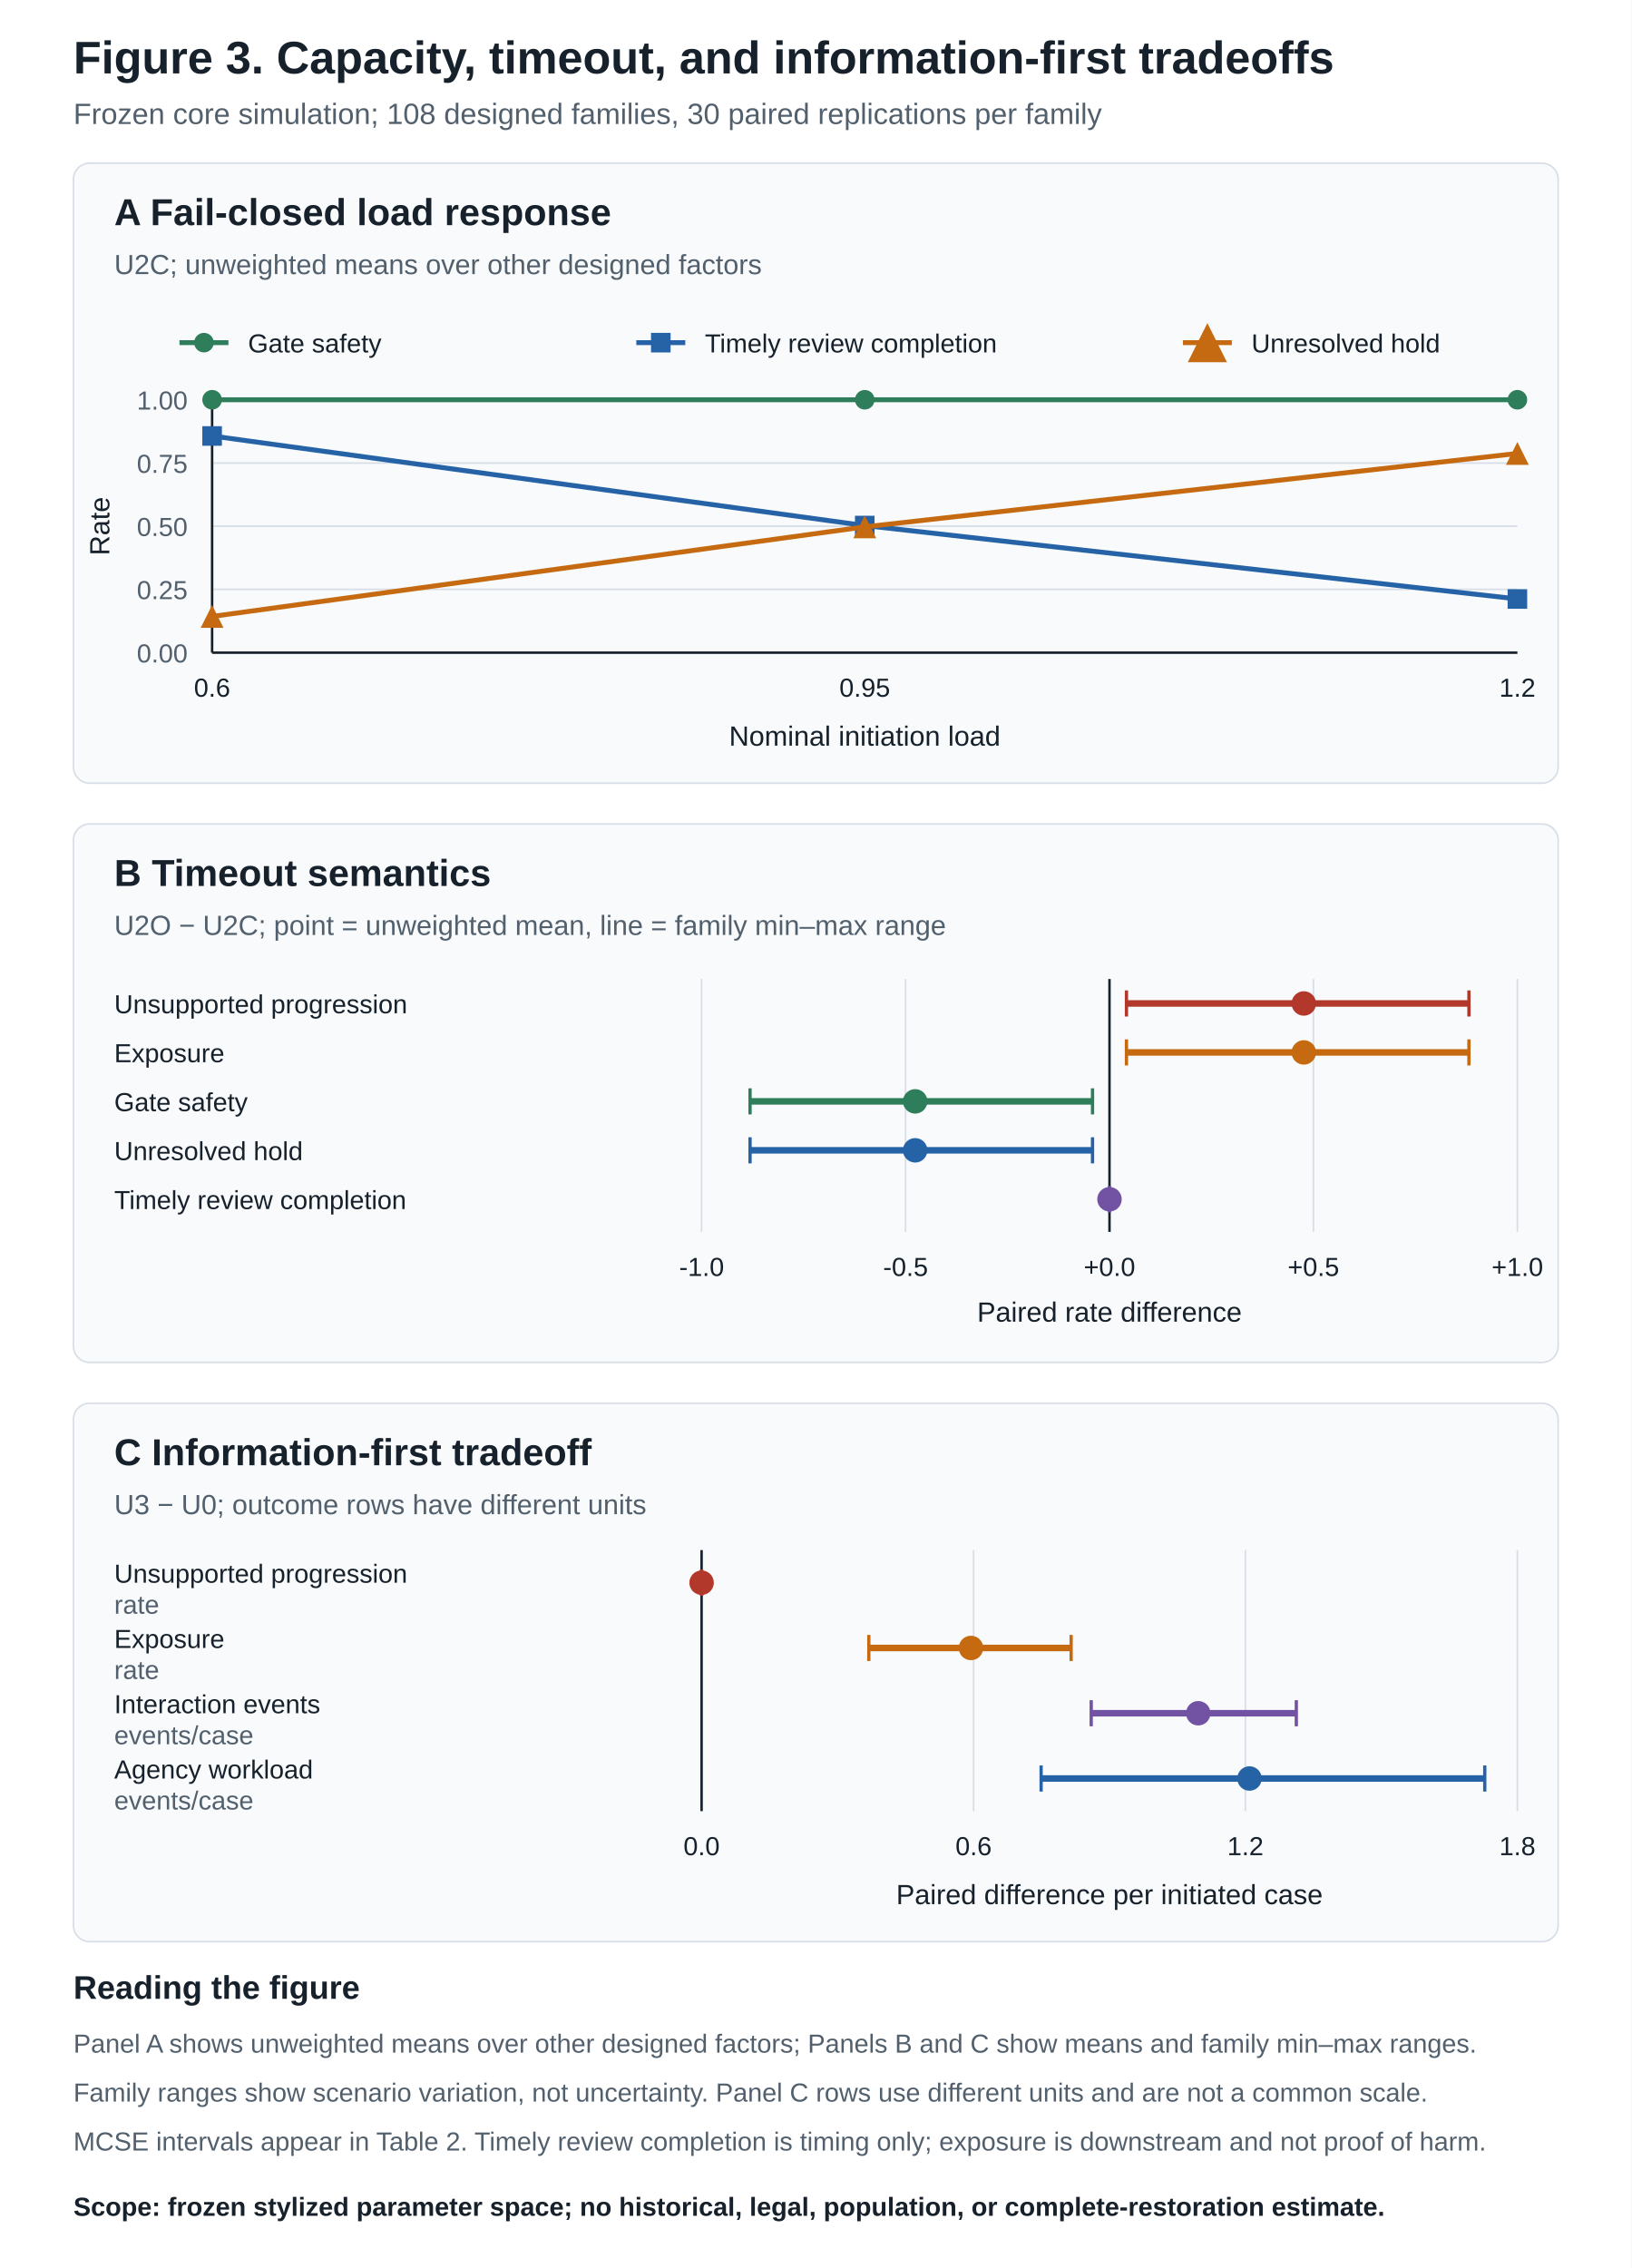
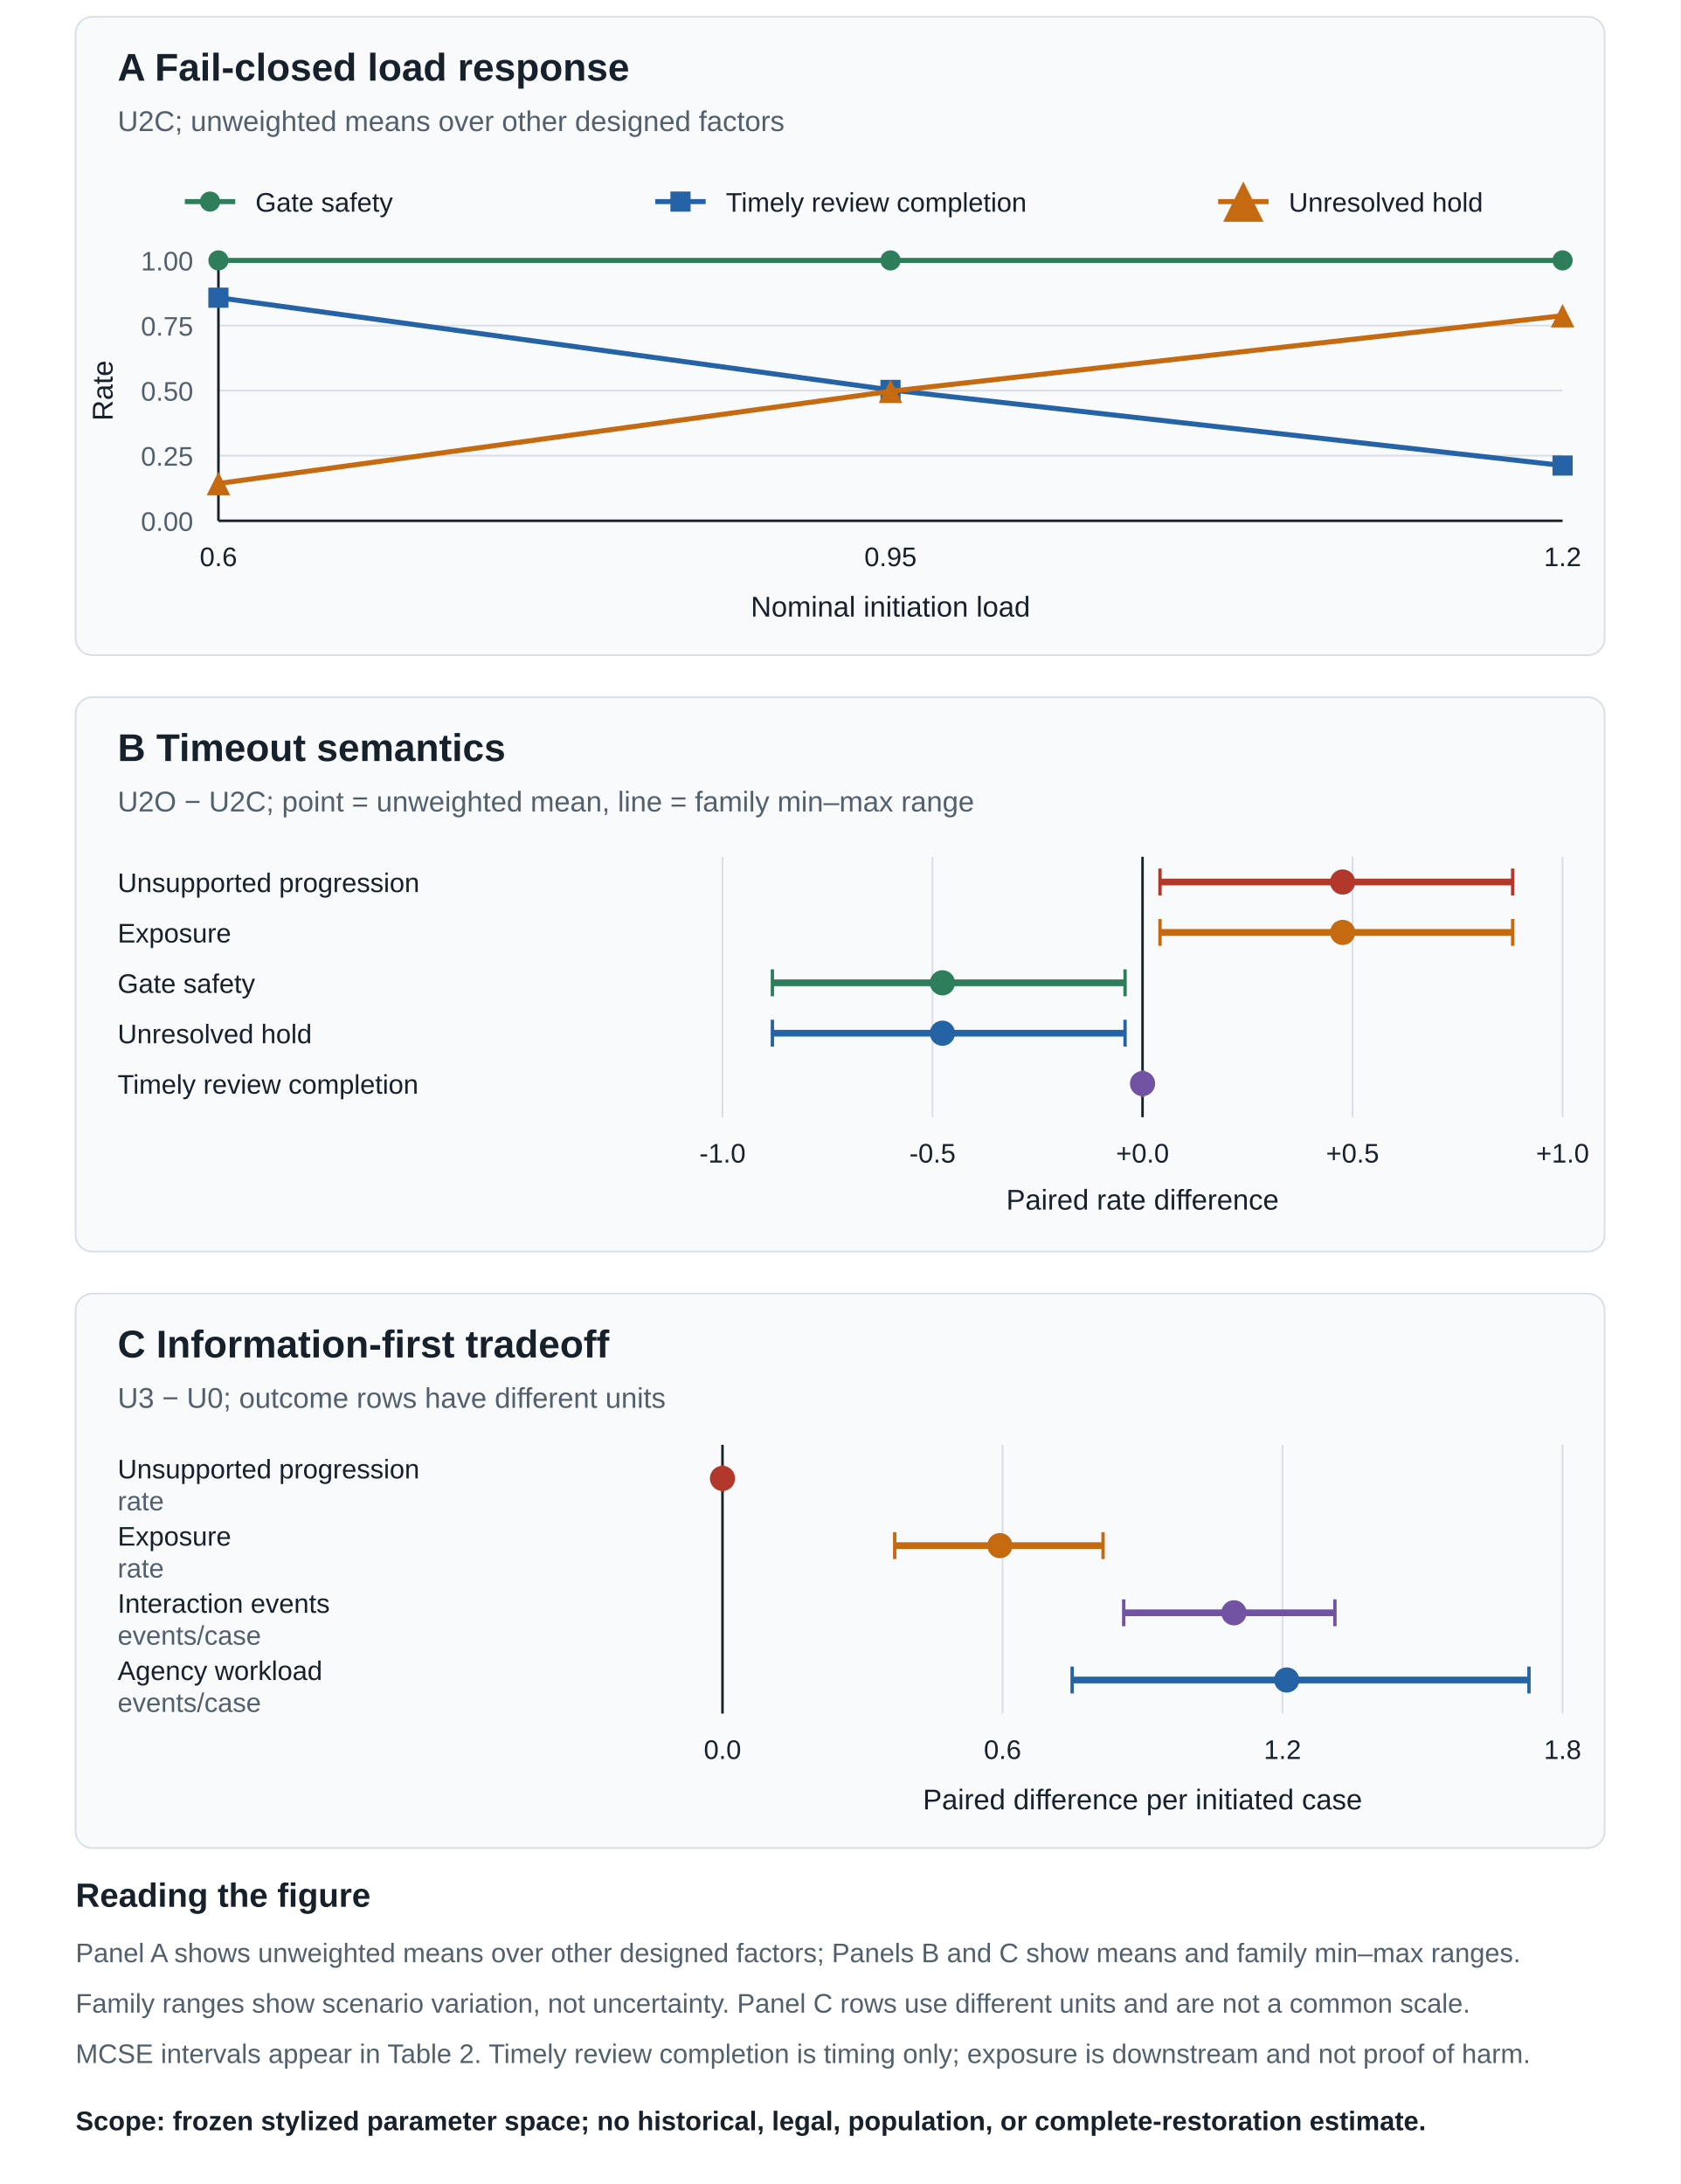
- <svg xmlns="http://www.w3.org/2000/svg" width="1000" height="1390" viewBox="0 0 1000 1390" role="img" aria-labelledby="title desc">
+ <svg xmlns="http://www.w3.org/2000/svg" width="1000" height="1300" viewBox="0 90 1000 1300" role="img" aria-labelledby="title desc">
  <rect x="0" y="0" width="1000" height="1390" fill="white" />
  <text x="45.0" y="45.0" font-family="Arial, Helvetica, sans-serif" font-size="28" font-weight="700" text-anchor="start" fill="#17212B">Figure 3. Capacity, timeout, and information-first tradeoffs</text>
  <text x="45.0" y="76.0" font-family="Arial, Helvetica, sans-serif" font-size="18" font-weight="400" text-anchor="start" fill="#52606D">Frozen core simulation; 108 designed families, 30 paired replications per family</text>
  <rect x="45" y="100.0" width="910" height="380.0" rx="10" fill="#F8FAFC" stroke="#D8DEE6" />
  <text x="70.0" y="138.0" font-family="Arial, Helvetica, sans-serif" font-size="23" font-weight="700" text-anchor="start" fill="#17212B">A  Fail-closed load response</text>
  <text x="70.0" y="168.0" font-family="Arial, Helvetica, sans-serif" font-size="17" font-weight="400" text-anchor="start" fill="#52606D">U2C; unweighted means over other designed factors</text>
  <line x1="130.0" y1="400.0" x2="930.0" y2="400.0" stroke="#D8DEE6" stroke-width="1.0" />
  <text x="115.0" y="406.0" font-family="Arial, Helvetica, sans-serif" font-size="16" font-weight="400" text-anchor="end" fill="#52606D">0.00</text>
  <line x1="130.0" y1="361.2" x2="930.0" y2="361.2" stroke="#D8DEE6" stroke-width="1.0" />
  <text x="115.0" y="367.2" font-family="Arial, Helvetica, sans-serif" font-size="16" font-weight="400" text-anchor="end" fill="#52606D">0.25</text>
  <line x1="130.0" y1="322.5" x2="930.0" y2="322.5" stroke="#D8DEE6" stroke-width="1.0" />
  <text x="115.0" y="328.5" font-family="Arial, Helvetica, sans-serif" font-size="16" font-weight="400" text-anchor="end" fill="#52606D">0.50</text>
  <line x1="130.0" y1="283.8" x2="930.0" y2="283.8" stroke="#D8DEE6" stroke-width="1.0" />
  <text x="115.0" y="289.8" font-family="Arial, Helvetica, sans-serif" font-size="16" font-weight="400" text-anchor="end" fill="#52606D">0.75</text>
  <line x1="130.0" y1="245.0" x2="930.0" y2="245.0" stroke="#D8DEE6" stroke-width="1.0" />
  <text x="115.0" y="251.0" font-family="Arial, Helvetica, sans-serif" font-size="16" font-weight="400" text-anchor="end" fill="#52606D">1.00</text>
  <line x1="130.0" y1="245.0" x2="130.0" y2="400.0" stroke="#17212B" stroke-width="1.5" />
  <line x1="130.0" y1="400.0" x2="930.0" y2="400.0" stroke="#17212B" stroke-width="1.5" />
  <text x="130.0" y="427.0" font-family="Arial, Helvetica, sans-serif" font-size="16" font-weight="400" text-anchor="middle" fill="#17212B">0.6</text>
  <text x="530.0" y="427.0" font-family="Arial, Helvetica, sans-serif" font-size="16" font-weight="400" text-anchor="middle" fill="#17212B">0.95</text>
  <text x="930.0" y="427.0" font-family="Arial, Helvetica, sans-serif" font-size="16" font-weight="400" text-anchor="middle" fill="#17212B">1.2</text>
  <text x="530.0" y="457.0" font-family="Arial, Helvetica, sans-serif" font-size="17" font-weight="400" text-anchor="middle" fill="#17212B">Nominal initiation load</text>
  <text x="67" y="322.5" font-family="Arial, Helvetica, sans-serif" font-size="17" text-anchor="middle" fill="#17212B" transform="rotate(-90 67 322.5)">Rate</text>
  <polyline points="130.0,245.0 530.0,245.0 930.0,245.0" fill="none" stroke="#2E7D5B" stroke-width="3" />
  <circle cx="130.0" cy="245.0" r="6.0" fill="#2E7D5B" />
  <circle cx="530.0" cy="245.0" r="6.0" fill="#2E7D5B" />
  <circle cx="930.0" cy="245.0" r="6.0" fill="#2E7D5B" />
  <line x1="110.0" y1="210.0" x2="140.0" y2="210.0" stroke="#2E7D5B" stroke-width="3.0" />
  <circle cx="125.0" cy="210.0" r="6.0" fill="#2E7D5B" />
  <text x="152.0" y="216.0" font-family="Arial, Helvetica, sans-serif" font-size="16" font-weight="400" text-anchor="start" fill="#17212B">Gate safety</text>
  <polyline points="130.0,267.2 530.0,322.1 930.0,367.1" fill="none" stroke="#2563A6" stroke-width="3" />
  <rect x="124.0" y="261.2" width="12.0" height="12.0" fill="#2563A6" />
  <rect x="524.0" y="316.1" width="12.0" height="12.0" fill="#2563A6" />
  <rect x="924.0" y="361.1" width="12.0" height="12.0" fill="#2563A6" />
  <line x1="390.0" y1="210.0" x2="420.0" y2="210.0" stroke="#2563A6" stroke-width="3.0" />
  <rect x="399.0" y="204.0" width="12.0" height="12.0" fill="#2563A6" />
  <text x="432.0" y="216.0" font-family="Arial, Helvetica, sans-serif" font-size="16" font-weight="400" text-anchor="start" fill="#17212B">Timely review completion</text>
  <polyline points="130.0,377.8 530.0,322.9 930.0,277.9" fill="none" stroke="#C56A11" stroke-width="3" />
  <polygon points="130.0,370.8 123.0,384.8 137.0,384.8" fill="#C56A11" />
  <polygon points="530.0,315.9 523.0,329.9 537.0,329.9" fill="#C56A11" />
  <polygon points="930.0,270.9 923.0,284.9 937.0,284.9" fill="#C56A11" />
  <line x1="725.0" y1="210.0" x2="755.0" y2="210.0" stroke="#C56A11" stroke-width="3.0" />
  <polygon points="740.0,198.0 728.0,222.0 752.0,222.0" fill="#C56A11" />
  <text x="767.0" y="216.0" font-family="Arial, Helvetica, sans-serif" font-size="16" font-weight="400" text-anchor="start" fill="#17212B">Unresolved hold</text>
  <rect x="45" y="505.0" width="910" height="330.0" rx="10" fill="#F8FAFC" stroke="#D8DEE6" />
  <text x="70.0" y="543.0" font-family="Arial, Helvetica, sans-serif" font-size="23" font-weight="700" text-anchor="start" fill="#17212B">B  Timeout semantics</text>
  <text x="70.0" y="573.0" font-family="Arial, Helvetica, sans-serif" font-size="17" font-weight="400" text-anchor="start" fill="#52606D">U2O − U2C; point = unweighted mean, line = family min–max range</text>
  <line x1="430.0" y1="600.0" x2="430.0" y2="755.0" stroke="#D8DEE6" stroke-width="1.0" />
  <text x="430.0" y="782.0" font-family="Arial, Helvetica, sans-serif" font-size="16" font-weight="400" text-anchor="middle" fill="#17212B">-1.0</text>
  <line x1="555.0" y1="600.0" x2="555.0" y2="755.0" stroke="#D8DEE6" stroke-width="1.0" />
  <text x="555.0" y="782.0" font-family="Arial, Helvetica, sans-serif" font-size="16" font-weight="400" text-anchor="middle" fill="#17212B">-0.5</text>
  <line x1="680.0" y1="600.0" x2="680.0" y2="755.0" stroke="#17212B" stroke-width="1.5" />
  <text x="680.0" y="782.0" font-family="Arial, Helvetica, sans-serif" font-size="16" font-weight="400" text-anchor="middle" fill="#17212B">+0.0</text>
  <line x1="805.0" y1="600.0" x2="805.0" y2="755.0" stroke="#D8DEE6" stroke-width="1.0" />
  <text x="805.0" y="782.0" font-family="Arial, Helvetica, sans-serif" font-size="16" font-weight="400" text-anchor="middle" fill="#17212B">+0.5</text>
  <line x1="930.0" y1="600.0" x2="930.0" y2="755.0" stroke="#D8DEE6" stroke-width="1.0" />
  <text x="930.0" y="782.0" font-family="Arial, Helvetica, sans-serif" font-size="16" font-weight="400" text-anchor="middle" fill="#17212B">+1.0</text>
  <text x="680.0" y="810.0" font-family="Arial, Helvetica, sans-serif" font-size="17" font-weight="400" text-anchor="middle" fill="#17212B">Paired rate difference</text>
  <text x="70.0" y="621.0" font-family="Arial, Helvetica, sans-serif" font-size="16" font-weight="400" text-anchor="start" fill="#17212B">Unsupported progression</text>
  <line x1="690.4" y1="615.0" x2="900.3" y2="615.0" stroke="#B3382C" stroke-width="4.0" />
  <line x1="690.4" y1="607.0" x2="690.4" y2="623.0" stroke="#B3382C" stroke-width="2.0" />
  <line x1="900.3" y1="607.0" x2="900.3" y2="623.0" stroke="#B3382C" stroke-width="2.0" />
  <circle cx="799.1" cy="615.0" r="7.5" fill="#B3382C" />
  <text x="70.0" y="651.0" font-family="Arial, Helvetica, sans-serif" font-size="16" font-weight="400" text-anchor="start" fill="#17212B">Exposure</text>
  <line x1="690.4" y1="645.0" x2="900.3" y2="645.0" stroke="#C56A11" stroke-width="4.0" />
  <line x1="690.4" y1="637.0" x2="690.4" y2="653.0" stroke="#C56A11" stroke-width="2.0" />
  <line x1="900.3" y1="637.0" x2="900.3" y2="653.0" stroke="#C56A11" stroke-width="2.0" />
  <circle cx="799.1" cy="645.0" r="7.5" fill="#C56A11" />
  <text x="70.0" y="681.0" font-family="Arial, Helvetica, sans-serif" font-size="16" font-weight="400" text-anchor="start" fill="#17212B">Gate safety</text>
  <line x1="459.7" y1="675.0" x2="669.6" y2="675.0" stroke="#2E7D5B" stroke-width="4.0" />
  <line x1="459.7" y1="667.0" x2="459.7" y2="683.0" stroke="#2E7D5B" stroke-width="2.0" />
  <line x1="669.6" y1="667.0" x2="669.6" y2="683.0" stroke="#2E7D5B" stroke-width="2.0" />
  <circle cx="560.9" cy="675.0" r="7.5" fill="#2E7D5B" />
  <text x="70.0" y="711.0" font-family="Arial, Helvetica, sans-serif" font-size="16" font-weight="400" text-anchor="start" fill="#17212B">Unresolved hold</text>
  <line x1="459.7" y1="705.0" x2="669.6" y2="705.0" stroke="#2563A6" stroke-width="4.0" />
  <line x1="459.7" y1="697.0" x2="459.7" y2="713.0" stroke="#2563A6" stroke-width="2.0" />
  <line x1="669.6" y1="697.0" x2="669.6" y2="713.0" stroke="#2563A6" stroke-width="2.0" />
  <circle cx="560.9" cy="705.0" r="7.5" fill="#2563A6" />
  <text x="70.0" y="741.0" font-family="Arial, Helvetica, sans-serif" font-size="16" font-weight="400" text-anchor="start" fill="#17212B">Timely review completion</text>
  <line x1="680.0" y1="735.0" x2="680.0" y2="735.0" stroke="#7252A3" stroke-width="4.0" />
  <line x1="680.0" y1="727.0" x2="680.0" y2="743.0" stroke="#7252A3" stroke-width="2.0" />
  <line x1="680.0" y1="727.0" x2="680.0" y2="743.0" stroke="#7252A3" stroke-width="2.0" />
  <circle cx="680.0" cy="735.0" r="7.5" fill="#7252A3" />
  <rect x="45" y="860.0" width="910" height="330.0" rx="10" fill="#F8FAFC" stroke="#D8DEE6" />
  <text x="70.0" y="898.0" font-family="Arial, Helvetica, sans-serif" font-size="23" font-weight="700" text-anchor="start" fill="#17212B">C  Information-first tradeoff</text>
  <text x="70.0" y="928.0" font-family="Arial, Helvetica, sans-serif" font-size="17" font-weight="400" text-anchor="start" fill="#52606D">U3 − U0; outcome rows have different units</text>
  <line x1="430.0" y1="950.0" x2="430.0" y2="1110.0" stroke="#17212B" stroke-width="1.5" />
  <text x="430.0" y="1137.0" font-family="Arial, Helvetica, sans-serif" font-size="16" font-weight="400" text-anchor="middle" fill="#17212B">0.0</text>
  <line x1="596.7" y1="950.0" x2="596.7" y2="1110.0" stroke="#D8DEE6" stroke-width="1.0" />
  <text x="596.7" y="1137.0" font-family="Arial, Helvetica, sans-serif" font-size="16" font-weight="400" text-anchor="middle" fill="#17212B">0.6</text>
  <line x1="763.3" y1="950.0" x2="763.3" y2="1110.0" stroke="#D8DEE6" stroke-width="1.0" />
  <text x="763.3" y="1137.0" font-family="Arial, Helvetica, sans-serif" font-size="16" font-weight="400" text-anchor="middle" fill="#17212B">1.2</text>
  <line x1="930.0" y1="950.0" x2="930.0" y2="1110.0" stroke="#D8DEE6" stroke-width="1.0" />
  <text x="930.0" y="1137.0" font-family="Arial, Helvetica, sans-serif" font-size="16" font-weight="400" text-anchor="middle" fill="#17212B">1.8</text>
  <text x="680.0" y="1167.0" font-family="Arial, Helvetica, sans-serif" font-size="17" font-weight="400" text-anchor="middle" fill="#17212B">Paired difference per initiated case</text>
  <text x="70.0" y="970.0" font-family="Arial, Helvetica, sans-serif" font-size="16" font-weight="400" text-anchor="start" fill="#17212B">Unsupported progression</text>
  <text x="70.0" y="989.0" font-family="Arial, Helvetica, sans-serif" font-size="16" font-weight="400" text-anchor="start" fill="#52606D">rate</text>
  <line x1="430.0" y1="970.0" x2="430.0" y2="970.0" stroke="#B3382C" stroke-width="4.0" />
  <line x1="430.0" y1="962.0" x2="430.0" y2="978.0" stroke="#B3382C" stroke-width="2.0" />
  <line x1="430.0" y1="962.0" x2="430.0" y2="978.0" stroke="#B3382C" stroke-width="2.0" />
  <circle cx="430.0" cy="970.0" r="7.5" fill="#B3382C" />
  <text x="70.0" y="1010.0" font-family="Arial, Helvetica, sans-serif" font-size="16" font-weight="400" text-anchor="start" fill="#17212B">Exposure</text>
  <text x="70.0" y="1029.0" font-family="Arial, Helvetica, sans-serif" font-size="16" font-weight="400" text-anchor="start" fill="#52606D">rate</text>
  <line x1="532.5" y1="1010.0" x2="656.5" y2="1010.0" stroke="#C56A11" stroke-width="4.0" />
  <line x1="532.5" y1="1002.0" x2="532.5" y2="1018.0" stroke="#C56A11" stroke-width="2.0" />
  <line x1="656.5" y1="1002.0" x2="656.5" y2="1018.0" stroke="#C56A11" stroke-width="2.0" />
  <circle cx="595.1" cy="1010.0" r="7.5" fill="#C56A11" />
  <text x="70.0" y="1050.0" font-family="Arial, Helvetica, sans-serif" font-size="16" font-weight="400" text-anchor="start" fill="#17212B">Interaction events</text>
  <text x="70.0" y="1069.0" font-family="Arial, Helvetica, sans-serif" font-size="16" font-weight="400" text-anchor="start" fill="#52606D">events/case</text>
  <line x1="668.8" y1="1050.0" x2="794.5" y2="1050.0" stroke="#7252A3" stroke-width="4.0" />
  <line x1="668.8" y1="1042.0" x2="668.8" y2="1058.0" stroke="#7252A3" stroke-width="2.0" />
  <line x1="794.5" y1="1042.0" x2="794.5" y2="1058.0" stroke="#7252A3" stroke-width="2.0" />
  <circle cx="734.4" cy="1050.0" r="7.5" fill="#7252A3" />
  <text x="70.0" y="1090.0" font-family="Arial, Helvetica, sans-serif" font-size="16" font-weight="400" text-anchor="start" fill="#17212B">Agency workload</text>
  <text x="70.0" y="1109.0" font-family="Arial, Helvetica, sans-serif" font-size="16" font-weight="400" text-anchor="start" fill="#52606D">events/case</text>
  <line x1="638.1" y1="1090.0" x2="910.0" y2="1090.0" stroke="#2563A6" stroke-width="4.0" />
  <line x1="638.1" y1="1082.0" x2="638.1" y2="1098.0" stroke="#2563A6" stroke-width="2.0" />
  <line x1="910.0" y1="1082.0" x2="910.0" y2="1098.0" stroke="#2563A6" stroke-width="2.0" />
  <circle cx="765.8" cy="1090.0" r="7.5" fill="#2563A6" />
  <text x="45.0" y="1225.0" font-family="Arial, Helvetica, sans-serif" font-size="20" font-weight="700" text-anchor="start" fill="#17212B">Reading the figure</text>
  <text x="45.0" y="1258.0" font-family="Arial, Helvetica, sans-serif" font-size="16" font-weight="400" text-anchor="start" fill="#52606D">Panel A shows unweighted means over other designed factors; Panels B and C show means and family min–max ranges.</text>
  <text x="45.0" y="1288.0" font-family="Arial, Helvetica, sans-serif" font-size="16" font-weight="400" text-anchor="start" fill="#52606D">Family ranges show scenario variation, not uncertainty. Panel C rows use different units and are not a common scale.</text>
  <text x="45.0" y="1318.0" font-family="Arial, Helvetica, sans-serif" font-size="16" font-weight="400" text-anchor="start" fill="#52606D">MCSE intervals appear in Table 2. Timely review completion is timing only; exposure is downstream and not proof of harm.</text>
  <text x="45.0" y="1358.0" font-family="Arial, Helvetica, sans-serif" font-size="16" font-weight="700" text-anchor="start" fill="#17212B">Scope: frozen stylized parameter space; no historical, legal, population, or complete-restoration estimate.</text>
</svg>
